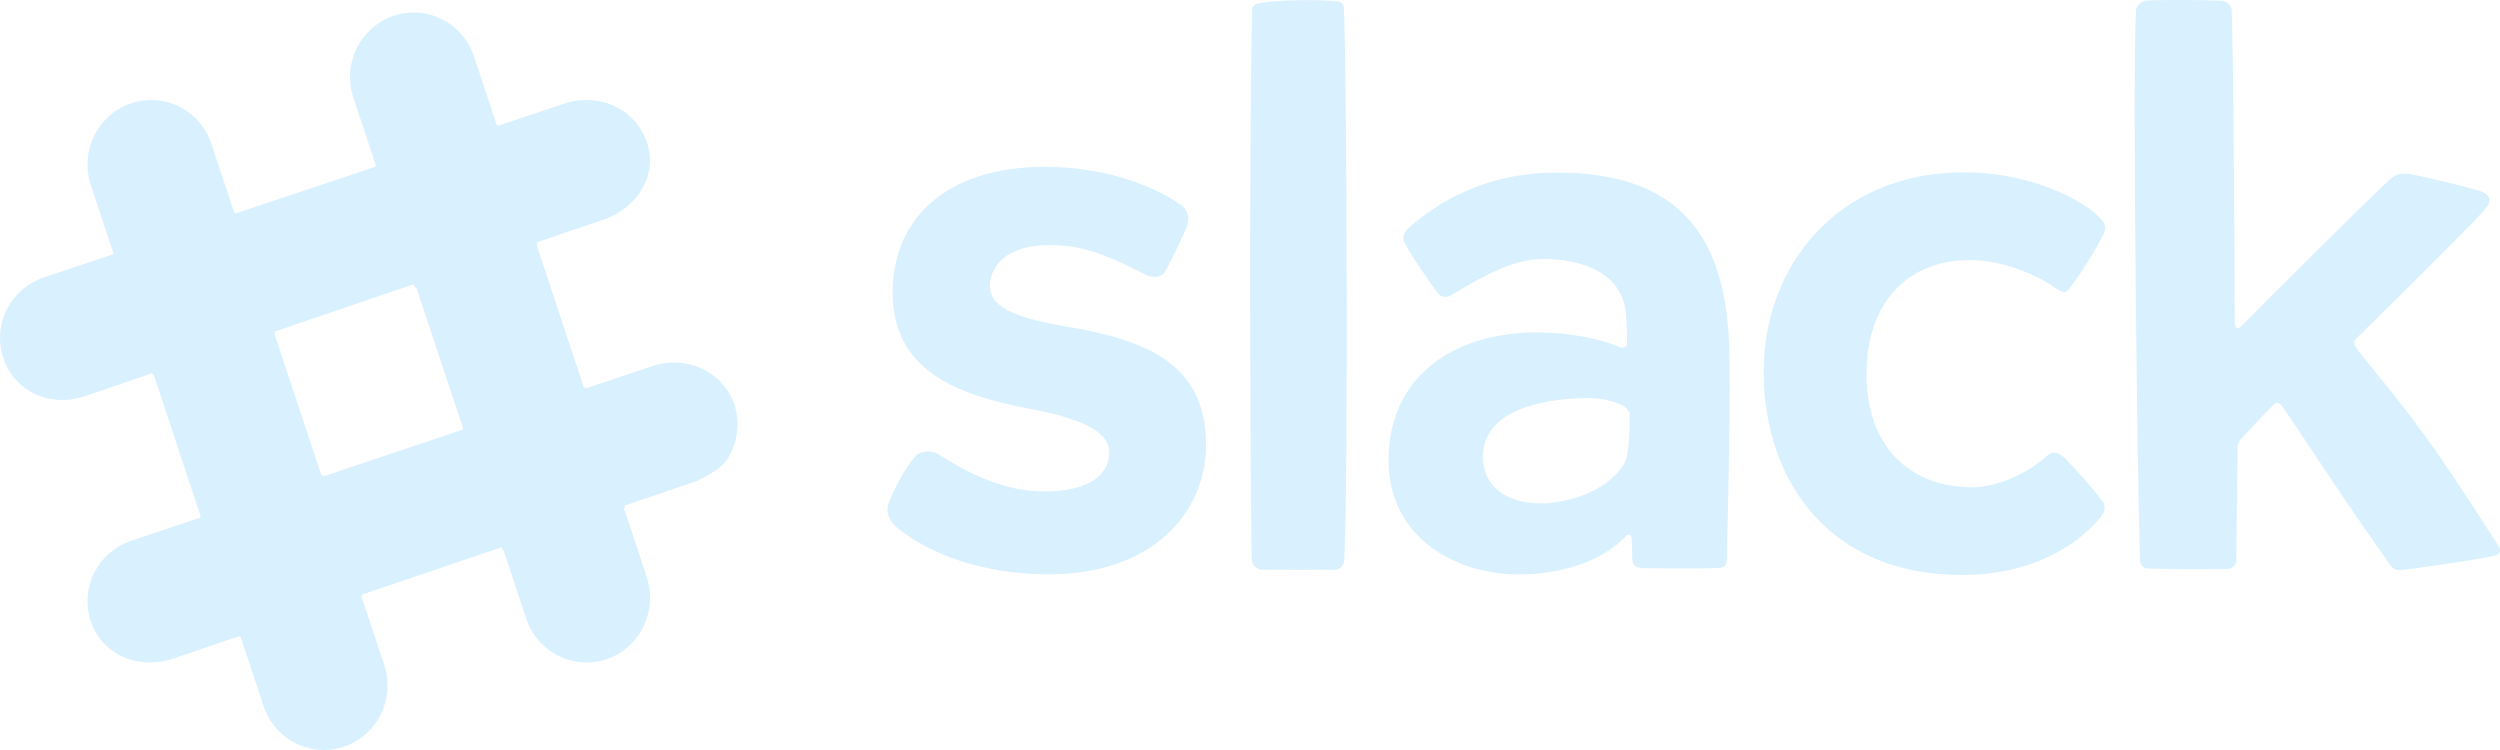
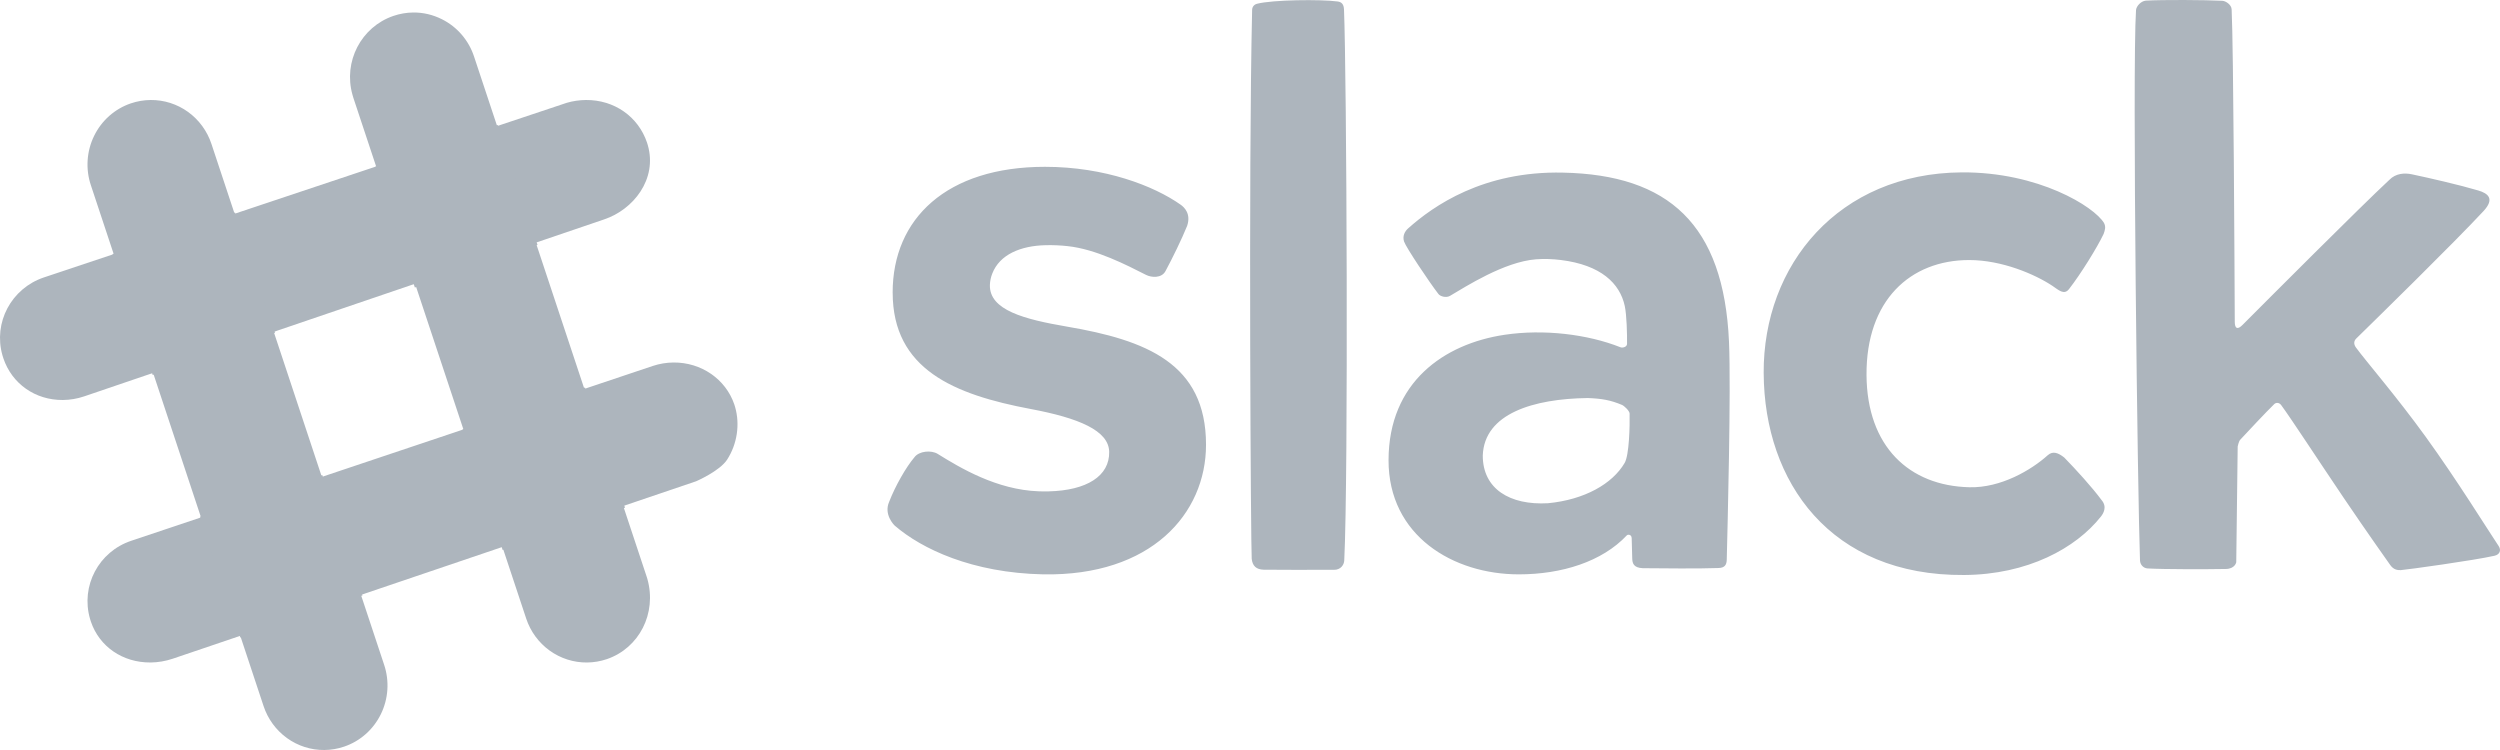
<svg xmlns="http://www.w3.org/2000/svg" width="120" height="36" viewBox="0 0 120 36" fill="none">
-   <path d="M42.847 14.044C42.847 10.489 45.443 8.007 50.16 8.007C53.038 8.007 55.393 8.925 56.669 9.824C56.851 9.952 57.177 10.264 56.982 10.843C56.731 11.466 56.272 12.404 55.943 13.014C55.751 13.369 55.262 13.322 55.011 13.195C54.102 12.735 52.611 11.957 51.242 11.814C50.895 11.776 50.546 11.761 50.198 11.769C48.992 11.795 47.984 12.214 47.629 13.132C47.56 13.306 47.521 13.491 47.515 13.678C47.482 14.889 49.169 15.326 51.213 15.677C55.014 16.327 57.889 17.44 57.889 21.346C57.889 24.663 55.249 27.661 50.076 27.569C46.666 27.5 44.247 26.349 42.951 25.233C42.907 25.195 42.413 24.693 42.678 24.09C42.98 23.312 43.491 22.422 43.892 21.949C44.115 21.645 44.703 21.597 45.009 21.787C46.078 22.45 47.837 23.513 49.864 23.583C50.024 23.589 50.182 23.59 50.338 23.586C52.161 23.542 53.264 22.851 53.241 21.688C53.222 20.664 51.776 20.065 49.474 19.632C45.802 18.941 42.848 17.733 42.848 14.044H42.847ZM76.205 19.106C73.616 19.14 71.242 19.846 71.173 21.867C71.172 23.47 72.475 24.258 74.303 24.155C76.057 23.986 77.394 23.227 77.984 22.219C78.201 21.845 78.235 20.448 78.221 19.85C78.218 19.723 77.966 19.483 77.856 19.436C77.306 19.205 76.899 19.133 76.205 19.105L76.205 19.106ZM67.589 10.964C68.8 9.882 71.201 8.198 75.027 8.286C80.076 8.391 82.743 10.755 82.992 16.409C83.094 18.741 82.924 25.245 82.884 26.866C82.878 27.098 82.799 27.259 82.485 27.265C81.654 27.298 79.733 27.285 78.85 27.273C78.405 27.252 78.353 27.031 78.347 26.8C78.344 26.649 78.331 26.201 78.321 25.835C78.316 25.642 78.134 25.647 78.087 25.697C76.903 26.96 74.963 27.569 72.901 27.569C69.766 27.569 66.64 25.728 66.65 22.081C66.659 18.346 69.312 16.503 72.225 16.069C74.091 15.791 76.194 16.038 77.786 16.67C77.888 16.711 78.096 16.652 78.098 16.507C78.104 16.032 78.081 15.124 77.99 14.694C77.756 13.599 76.841 12.718 74.919 12.48C74.523 12.432 74.124 12.416 73.725 12.447C72.197 12.567 70.358 13.757 69.597 14.203C69.417 14.307 69.137 14.231 69.046 14.114C68.601 13.54 67.484 11.864 67.396 11.596C67.308 11.328 67.433 11.103 67.589 10.963L67.589 10.964V10.964ZM84.656 17.917C84.626 12.707 88.261 8.313 94.163 8.274C97.846 8.25 100.522 9.918 100.993 10.704C101.089 10.889 101.04 11.043 100.974 11.229C100.662 11.886 99.874 13.156 99.313 13.876C99.074 14.182 98.815 13.92 98.513 13.719C97.676 13.163 96.087 12.482 94.522 12.482C91.683 12.483 89.569 14.426 89.593 18.002C89.615 21.434 91.64 23.32 94.532 23.388C96.043 23.426 97.508 22.558 98.296 21.847C98.544 21.632 98.8 21.739 99.082 21.96C99.637 22.527 100.433 23.401 100.875 24.003C101.164 24.337 100.947 24.665 100.843 24.796C99.646 26.309 97.334 27.582 94.273 27.6C87.865 27.645 84.686 23.145 84.657 17.918L84.656 17.917ZM115.245 27.365C115.546 27.342 118.755 26.9 119.741 26.675C119.985 26.619 120.072 26.414 119.935 26.21C119.385 25.386 117.939 23.047 116.424 20.953C115.031 19.027 113.562 17.333 113.087 16.682C112.971 16.523 112.977 16.368 113.104 16.245C114.007 15.362 117.787 11.662 119.208 10.133C119.758 9.539 119.427 9.283 118.96 9.144C118.058 8.876 116.598 8.541 115.767 8.366C115.417 8.292 114.996 8.318 114.69 8.632C113.269 9.955 108.933 14.301 107.638 15.6C107.405 15.834 107.27 15.782 107.269 15.447C107.258 12.943 107.208 2.22 107.119 0.456C107.113 0.223 106.832 0.046 106.673 0.038C105.86 -0.005 103.803 -0.017 102.993 0.031C102.766 0.056 102.549 0.287 102.529 0.482C102.343 3.303 102.609 24.005 102.72 26.901C102.728 27.11 102.884 27.273 103.083 27.285C103.891 27.331 105.891 27.328 106.824 27.311C107.284 27.311 107.34 26.988 107.34 26.988L107.409 21.433C107.409 21.433 107.456 21.186 107.533 21.105C107.862 20.751 108.773 19.776 109.161 19.4C109.254 19.309 109.401 19.316 109.496 19.444C109.957 20.065 111.273 22.085 112.492 23.889C113.612 25.546 114.658 27.017 114.731 27.121C114.9 27.36 115.097 27.37 115.245 27.366V27.365H115.245ZM60.655 27.346C60.938 27.355 63.079 27.353 64.028 27.351C64.348 27.358 64.514 27.116 64.524 26.903C64.726 22.842 64.64 3.51 64.512 0.458C64.502 0.194 64.389 0.095 64.208 0.071C63.394 -0.038 61.079 -0.013 60.338 0.181C60.193 0.219 60.107 0.329 60.102 0.47C59.921 8.339 60.043 26.48 60.082 26.823C60.12 27.167 60.3 27.334 60.656 27.346H60.655V27.346Z" fill="#d9f0ff" />
-   <path d="M3.018 19.2C1.695 19.21 0.574 18.424 0.161 17.197C0.146 17.151 0.131 17.104 0.118 17.057C-0.332 15.486 0.541 13.843 2.106 13.317L27.207 4.934C27.505 4.848 27.814 4.803 28.124 4.8C29.482 4.79 30.634 5.593 31.057 6.845L31.094 6.966C31.564 8.603 30.397 10.063 28.999 10.531C28.998 10.532 28.744 10.617 4.037 19.027C3.709 19.138 3.365 19.197 3.018 19.2V19.2Z" fill="#d9f0ff" />
-   <path d="M7.222 31.799C5.893 31.809 4.771 31.04 4.364 29.841C4.348 29.796 4.334 29.75 4.321 29.703C3.865 28.127 4.735 26.479 6.301 25.957L31.335 17.565C31.658 17.458 31.992 17.403 32.328 17.4C33.661 17.39 34.833 18.198 35.246 19.411L35.285 19.537C35.526 20.375 35.383 21.317 34.903 22.061C34.544 22.614 33.414 23.101 33.414 23.101L8.286 31.62C7.943 31.735 7.584 31.796 7.222 31.8V31.799V31.799Z" fill="#d9f0ff" />
-   <path d="M28.179 31.8C27.535 31.806 26.905 31.605 26.38 31.226C25.855 30.847 25.462 30.309 25.257 29.69L16.96 4.691L16.919 4.551C16.469 2.957 17.334 1.294 18.883 0.764C19.193 0.658 19.514 0.603 19.836 0.6C20.316 0.596 20.779 0.706 21.216 0.925C21.576 1.106 21.897 1.356 22.161 1.663C22.425 1.97 22.627 2.327 22.754 2.713L31.05 27.71L31.074 27.79C31.54 29.445 30.677 31.109 29.128 31.639C28.822 31.742 28.502 31.797 28.179 31.8V31.8Z" fill="#d9f0ff" />
-   <path d="M15.571 36C14.927 36.006 14.297 35.805 13.773 35.426C13.248 35.046 12.854 34.508 12.65 33.888L4.361 8.888C4.232 8.503 4.18 8.095 4.207 7.689C4.234 7.282 4.339 6.886 4.518 6.521C4.696 6.156 4.943 5.831 5.245 5.563C5.548 5.296 5.899 5.091 6.279 4.962C6.586 4.858 6.906 4.803 7.229 4.8C7.873 4.794 8.503 4.994 9.027 5.373C9.552 5.753 9.945 6.291 10.15 6.91L18.439 31.911C18.568 32.297 18.62 32.705 18.593 33.111C18.566 33.517 18.46 33.914 18.282 34.279C18.103 34.644 17.856 34.97 17.553 35.237C17.251 35.505 16.899 35.709 16.518 35.838C16.213 35.942 15.893 35.997 15.57 36H15.571V36Z" fill="#d9f0ff" />
-   <path d="M24.127 26.4L30 24.368L28.08 18.6L22.2 20.61L24.127 26.4V26.4Z" fill="#d9f0ff" />
-   <path d="M11.537 30.6L17.4 28.58L15.469 22.8L9.6 24.8L11.537 30.6V30.6Z" fill="#d9f0ff" />
-   <path d="M19.913 13.8L25.8 11.753L23.898 6L18 8.013L19.913 13.8Z" fill="#d9f0ff" />
-   <path d="M7.33 18L13.2 15.972L11.28 10.2L5.4 12.194L7.33 18V18Z" fill="#d9f0ff" />
+   <path d="M42.847 14.044C42.847 10.489 45.443 8.007 50.16 8.007C53.038 8.007 55.393 8.925 56.669 9.824C56.851 9.952 57.177 10.264 56.982 10.843C56.731 11.466 56.272 12.404 55.943 13.014C55.751 13.369 55.262 13.322 55.011 13.195C54.102 12.735 52.611 11.957 51.242 11.814C50.895 11.776 50.546 11.761 50.198 11.769C48.992 11.795 47.984 12.214 47.629 13.132C47.56 13.306 47.521 13.491 47.515 13.678C47.482 14.889 49.169 15.326 51.213 15.677C55.014 16.327 57.889 17.44 57.889 21.346C57.889 24.663 55.249 27.661 50.076 27.569C46.666 27.5 44.247 26.349 42.951 25.233C42.907 25.195 42.413 24.693 42.678 24.09C42.98 23.312 43.491 22.422 43.892 21.949C44.115 21.645 44.703 21.597 45.009 21.787C46.078 22.45 47.837 23.513 49.864 23.583C50.024 23.589 50.182 23.59 50.338 23.586C52.161 23.542 53.264 22.851 53.241 21.688C53.222 20.664 51.776 20.065 49.474 19.632C45.802 18.941 42.848 17.733 42.848 14.044H42.847ZM76.205 19.106C73.616 19.14 71.242 19.846 71.173 21.867C71.172 23.47 72.475 24.258 74.303 24.155C76.057 23.986 77.394 23.227 77.984 22.219C78.201 21.845 78.235 20.448 78.221 19.85C78.218 19.723 77.966 19.483 77.856 19.436C77.306 19.205 76.899 19.133 76.205 19.105L76.205 19.106ZM67.589 10.964C68.8 9.882 71.201 8.198 75.027 8.286C80.076 8.391 82.743 10.755 82.992 16.409C83.094 18.741 82.924 25.245 82.884 26.866C82.878 27.098 82.799 27.259 82.485 27.265C81.654 27.298 79.733 27.285 78.85 27.273C78.405 27.252 78.353 27.031 78.347 26.8C78.344 26.649 78.331 26.201 78.321 25.835C78.316 25.642 78.134 25.647 78.087 25.697C76.903 26.96 74.963 27.569 72.901 27.569C69.766 27.569 66.64 25.728 66.65 22.081C66.659 18.346 69.312 16.503 72.225 16.069C74.091 15.791 76.194 16.038 77.786 16.67C77.888 16.711 78.096 16.652 78.098 16.507C78.104 16.032 78.081 15.124 77.99 14.694C77.756 13.599 76.841 12.718 74.919 12.48C74.523 12.432 74.124 12.416 73.725 12.447C72.197 12.567 70.358 13.757 69.597 14.203C69.417 14.307 69.137 14.231 69.046 14.114C68.601 13.54 67.484 11.864 67.396 11.596C67.308 11.328 67.433 11.103 67.589 10.963L67.589 10.964V10.964ZM84.656 17.917C84.626 12.707 88.261 8.313 94.163 8.274C97.846 8.25 100.522 9.918 100.993 10.704C101.089 10.889 101.04 11.043 100.974 11.229C100.662 11.886 99.874 13.156 99.313 13.876C99.074 14.182 98.815 13.92 98.513 13.719C97.676 13.163 96.087 12.482 94.522 12.482C91.683 12.483 89.569 14.426 89.593 18.002C89.615 21.434 91.64 23.32 94.532 23.388C96.043 23.426 97.508 22.558 98.296 21.847C98.544 21.632 98.8 21.739 99.082 21.96C99.637 22.527 100.433 23.401 100.875 24.003C101.164 24.337 100.947 24.665 100.843 24.796C99.646 26.309 97.334 27.582 94.273 27.6C87.865 27.645 84.686 23.145 84.657 17.918L84.656 17.917ZM115.245 27.365C115.546 27.342 118.755 26.9 119.741 26.675C119.985 26.619 120.072 26.414 119.935 26.21C119.385 25.386 117.939 23.047 116.424 20.953C115.031 19.027 113.562 17.333 113.087 16.682C112.971 16.523 112.977 16.368 113.104 16.245C114.007 15.362 117.787 11.662 119.208 10.133C119.758 9.539 119.427 9.283 118.96 9.144C118.058 8.876 116.598 8.541 115.767 8.366C115.417 8.292 114.996 8.318 114.69 8.632C113.269 9.955 108.933 14.301 107.638 15.6C107.405 15.834 107.27 15.782 107.269 15.447C107.258 12.943 107.208 2.22 107.119 0.456C107.113 0.223 106.832 0.046 106.673 0.038C105.86 -0.005 103.803 -0.017 102.993 0.031C102.766 0.056 102.549 0.287 102.529 0.482C102.343 3.303 102.609 24.005 102.72 26.901C102.728 27.11 102.884 27.273 103.083 27.285C103.891 27.331 105.891 27.328 106.824 27.311C107.284 27.311 107.34 26.988 107.34 26.988L107.409 21.433C107.409 21.433 107.456 21.186 107.533 21.105C107.862 20.751 108.773 19.776 109.161 19.4C109.254 19.309 109.401 19.316 109.496 19.444C109.957 20.065 111.273 22.085 112.492 23.889C113.612 25.546 114.658 27.017 114.731 27.121C114.9 27.36 115.097 27.37 115.245 27.366V27.365H115.245ZM60.655 27.346C60.938 27.355 63.079 27.353 64.028 27.351C64.348 27.358 64.514 27.116 64.524 26.903C64.726 22.842 64.64 3.51 64.512 0.458C64.502 0.194 64.389 0.095 64.208 0.071C63.394 -0.038 61.079 -0.013 60.338 0.181C60.193 0.219 60.107 0.329 60.102 0.47C59.921 8.339 60.043 26.48 60.082 26.823C60.12 27.167 60.3 27.334 60.656 27.346H60.655V27.346Z" fill="#adb5bd" />
+   <path d="M3.018 19.2C1.695 19.21 0.574 18.424 0.161 17.197C0.146 17.151 0.131 17.104 0.118 17.057C-0.332 15.486 0.541 13.843 2.106 13.317L27.207 4.934C27.505 4.848 27.814 4.803 28.124 4.8C29.482 4.79 30.634 5.593 31.057 6.845L31.094 6.966C31.564 8.603 30.397 10.063 28.999 10.531C28.998 10.532 28.744 10.617 4.037 19.027C3.709 19.138 3.365 19.197 3.018 19.2V19.2Z" fill="#adb5bd" />
+   <path d="M7.222 31.799C5.893 31.809 4.771 31.04 4.364 29.841C4.348 29.796 4.334 29.75 4.321 29.703C3.865 28.127 4.735 26.479 6.301 25.957L31.335 17.565C31.658 17.458 31.992 17.403 32.328 17.4C33.661 17.39 34.833 18.198 35.246 19.411L35.285 19.537C35.526 20.375 35.383 21.317 34.903 22.061C34.544 22.614 33.414 23.101 33.414 23.101L8.286 31.62C7.943 31.735 7.584 31.796 7.222 31.8V31.799V31.799Z" fill="#adb5bd" />
+   <path d="M28.179 31.8C27.535 31.806 26.905 31.605 26.38 31.226C25.855 30.847 25.462 30.309 25.257 29.69L16.96 4.691L16.919 4.551C16.469 2.957 17.334 1.294 18.883 0.764C19.193 0.658 19.514 0.603 19.836 0.6C20.316 0.596 20.779 0.706 21.216 0.925C21.576 1.106 21.897 1.356 22.161 1.663C22.425 1.97 22.627 2.327 22.754 2.713L31.05 27.71L31.074 27.79C31.54 29.445 30.677 31.109 29.128 31.639C28.822 31.742 28.502 31.797 28.179 31.8V31.8Z" fill="#adb5bd" />
+   <path d="M15.571 36C14.927 36.006 14.297 35.805 13.773 35.426C13.248 35.046 12.854 34.508 12.65 33.888L4.361 8.888C4.232 8.503 4.18 8.095 4.207 7.689C4.234 7.282 4.339 6.886 4.518 6.521C4.696 6.156 4.943 5.831 5.245 5.563C5.548 5.296 5.899 5.091 6.279 4.962C6.586 4.858 6.906 4.803 7.229 4.8C7.873 4.794 8.503 4.994 9.027 5.373C9.552 5.753 9.945 6.291 10.15 6.91L18.439 31.911C18.568 32.297 18.62 32.705 18.593 33.111C18.566 33.517 18.46 33.914 18.282 34.279C18.103 34.644 17.856 34.97 17.553 35.237C17.251 35.505 16.899 35.709 16.518 35.838C16.213 35.942 15.893 35.997 15.57 36H15.571V36Z" fill="#adb5bd" />
+   <path d="M24.127 26.4L30 24.368L28.08 18.6L22.2 20.61L24.127 26.4V26.4Z" fill="#adb5bd" />
+   <path d="M11.537 30.6L17.4 28.58L15.469 22.8L9.6 24.8L11.537 30.6V30.6Z" fill="#adb5bd" />
+   <path d="M19.913 13.8L25.8 11.753L23.898 6L18 8.013L19.913 13.8Z" fill="#adb5bd" />
+   <path d="M7.33 18L13.2 15.972L11.28 10.2L5.4 12.194L7.33 18V18Z" fill="#adb5bd" />
</svg>
